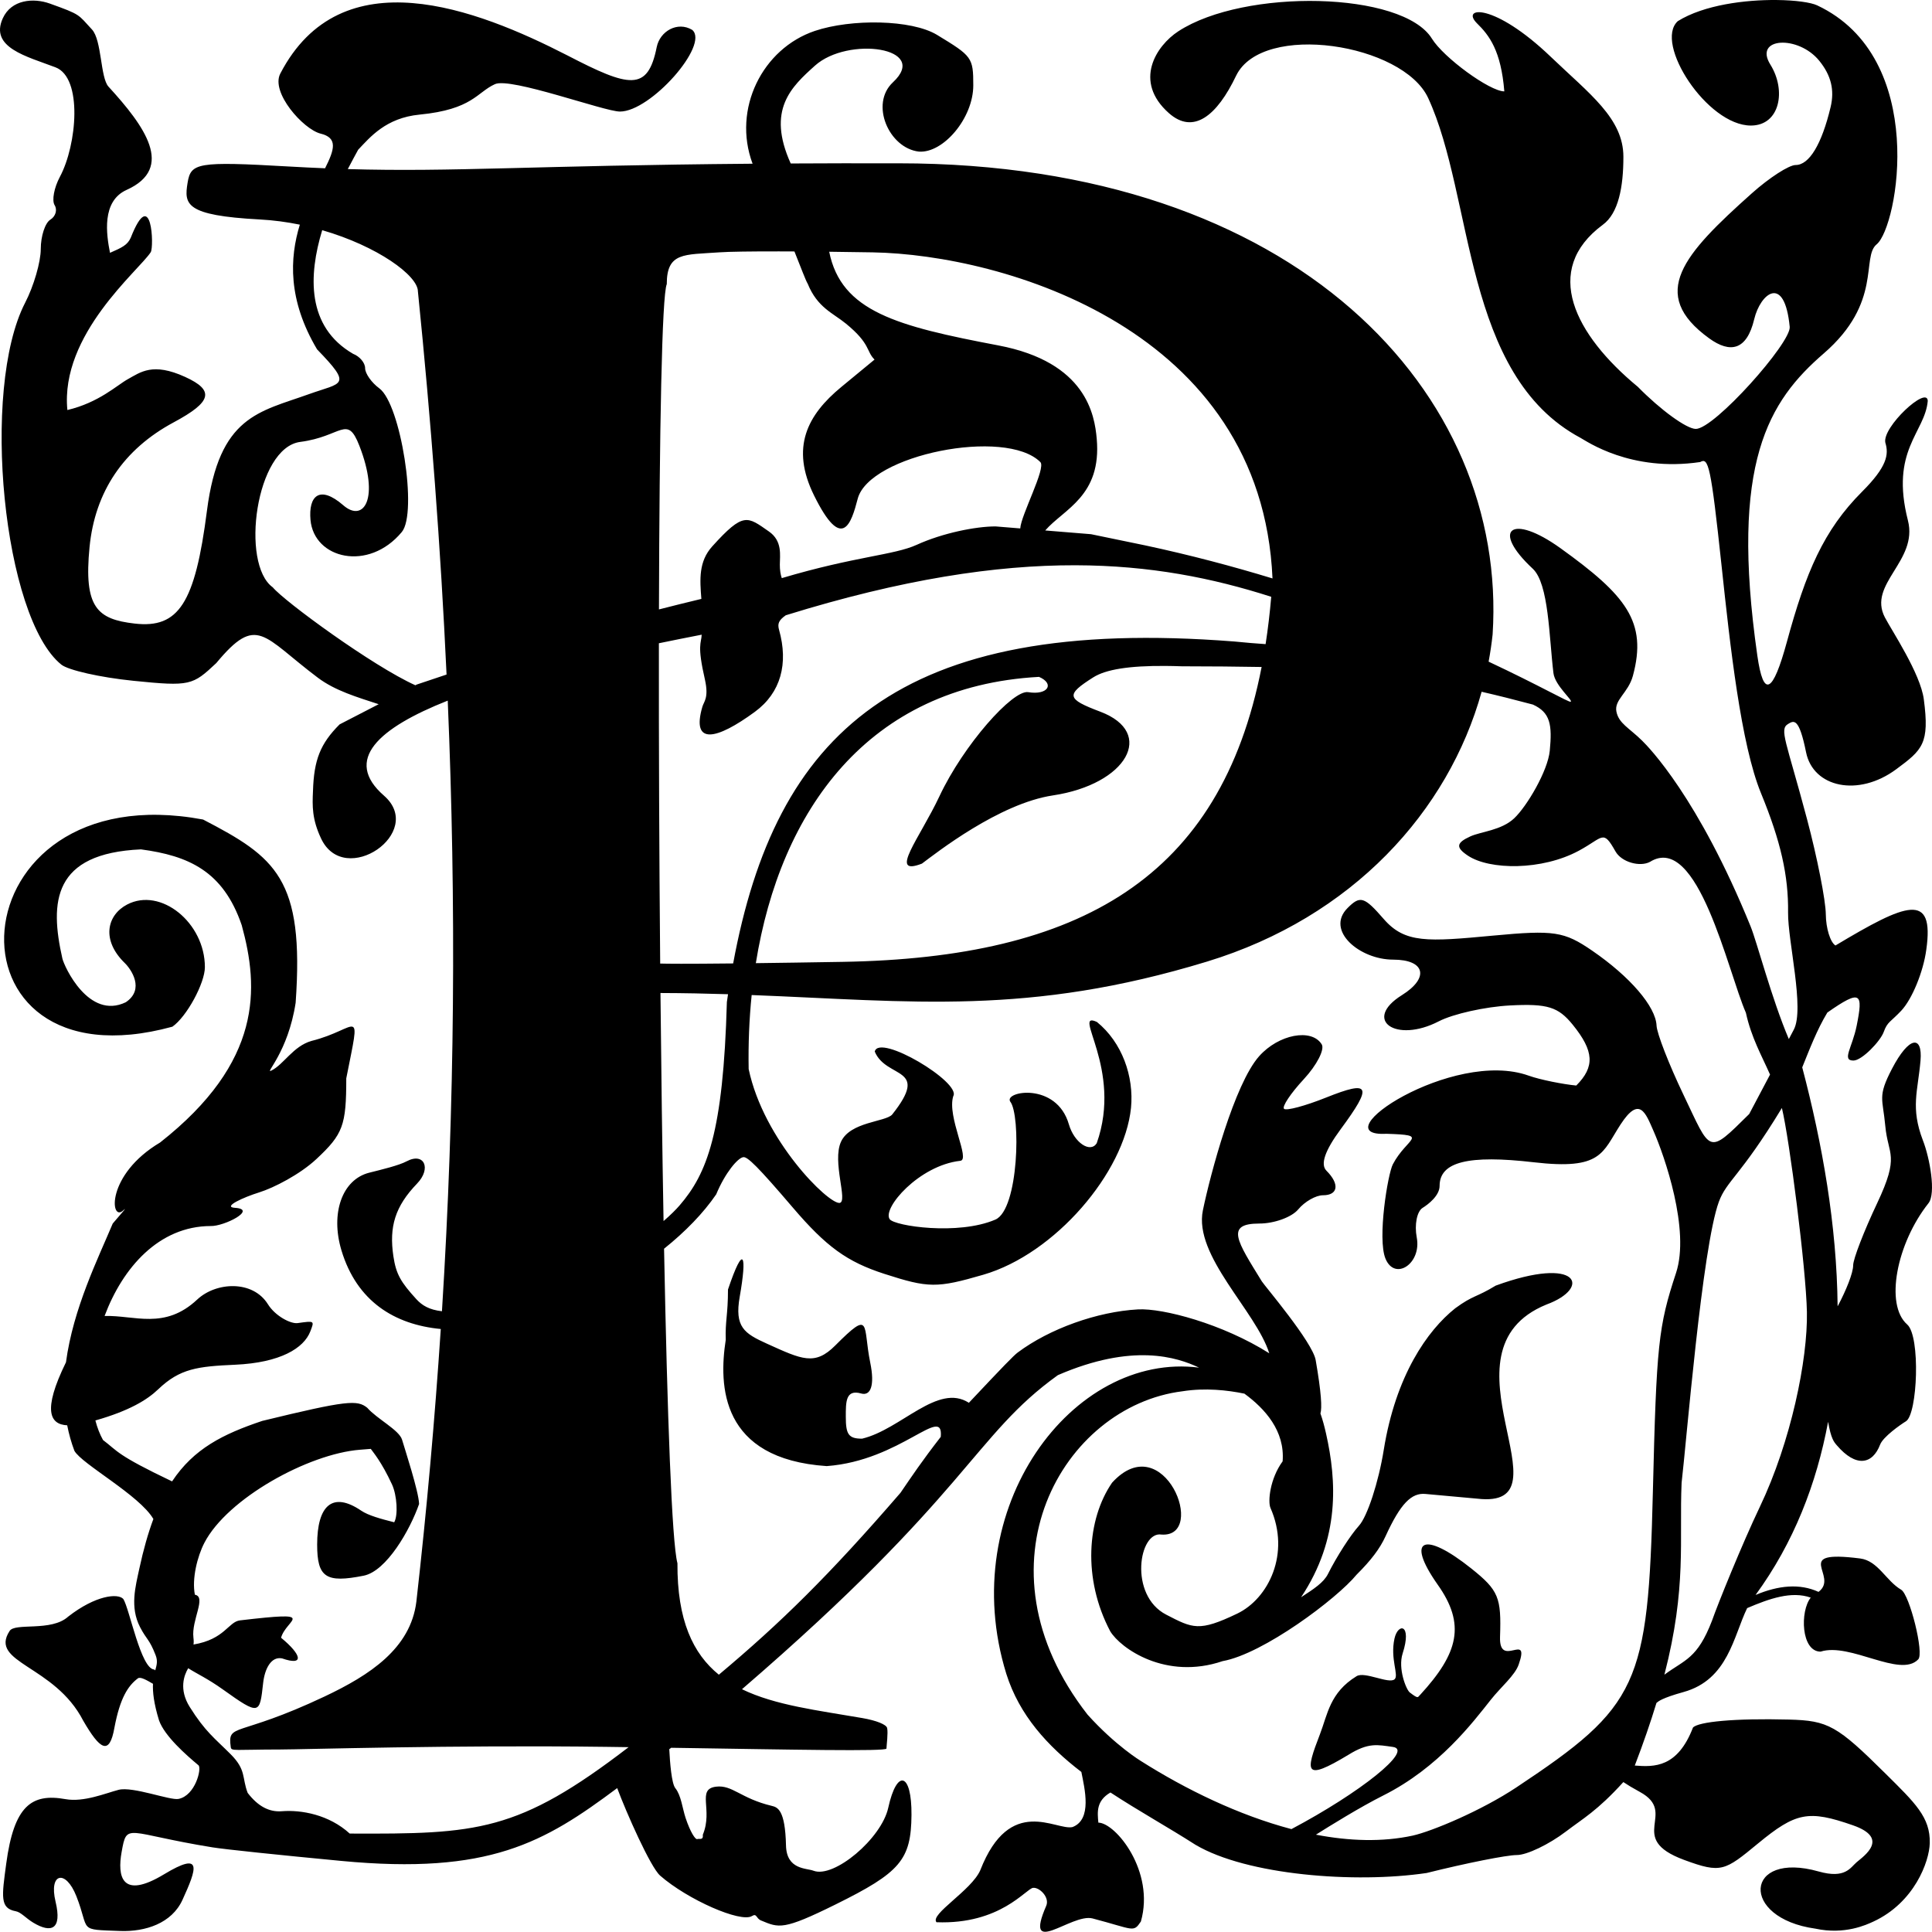
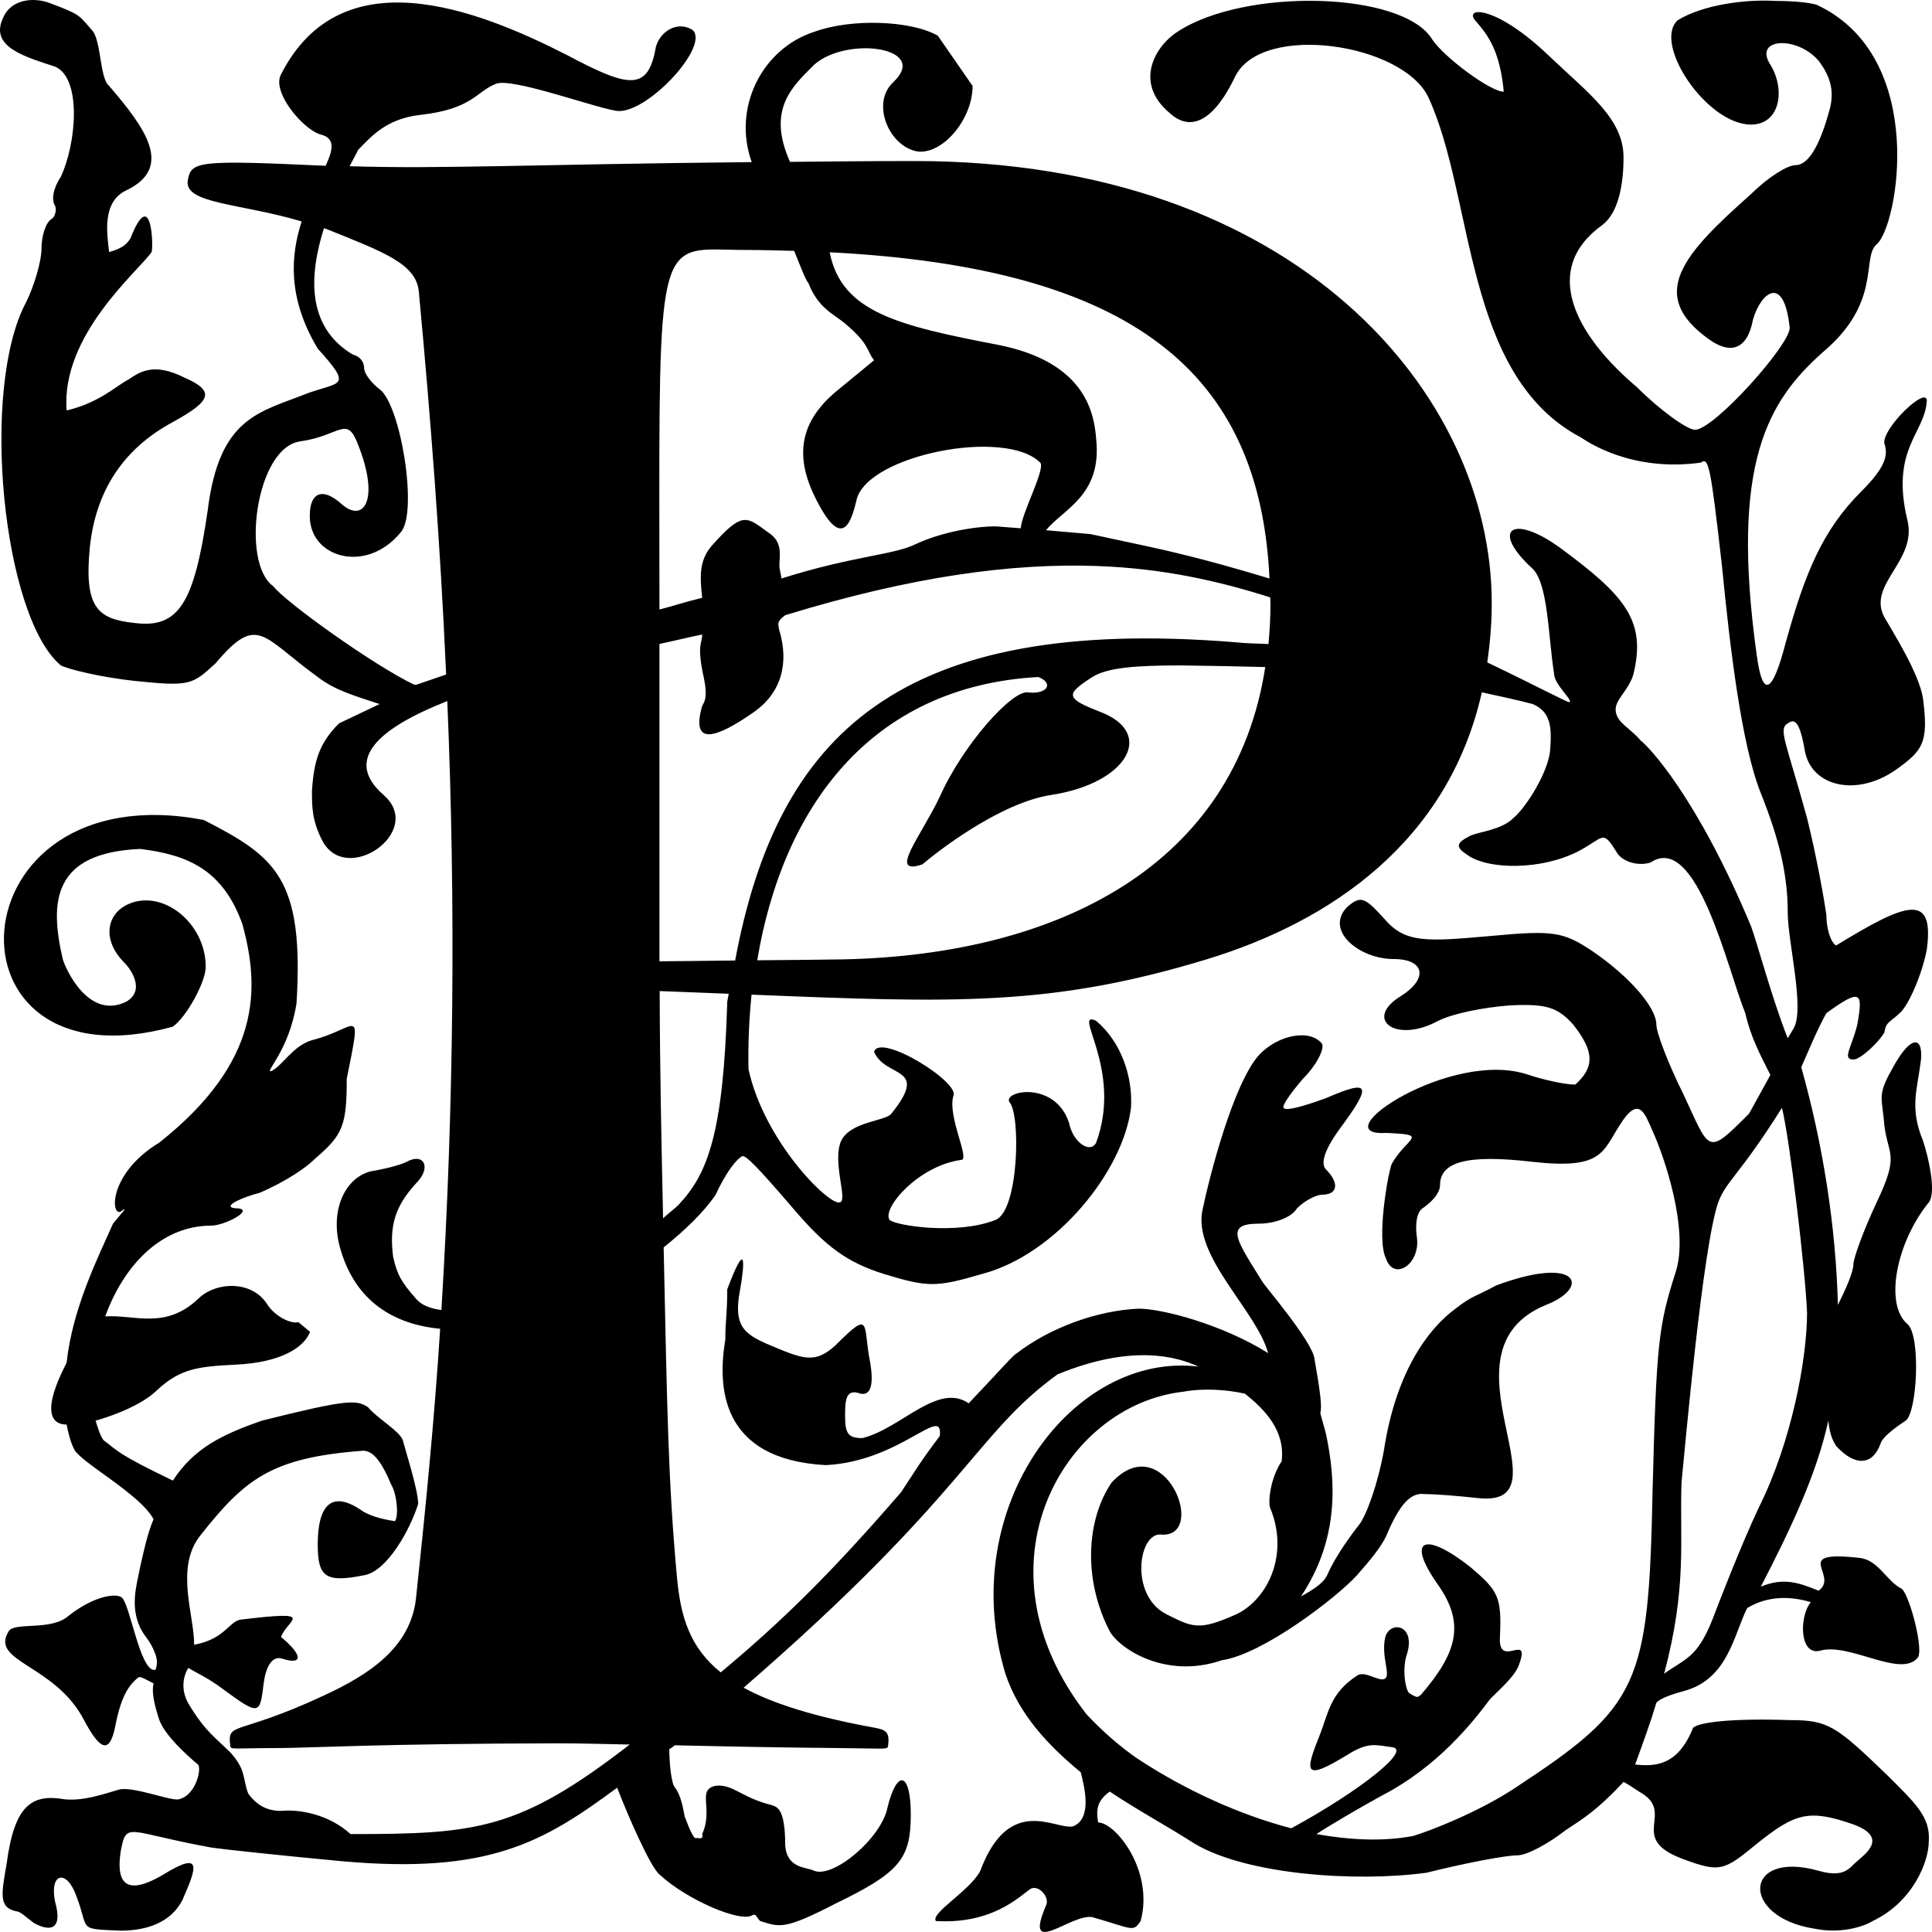
- <svg xmlns="http://www.w3.org/2000/svg" version="1.0" x="0px" y="0px" viewBox="0 0 1000 1000">
-   <path d="M 919.627 0.008 C 903.373 -0.161 881.986 2.52 868.42 10.947 C 855.968 22.312 883.601 64.984 906.258 64.984 C 921.297 64.984 924.705 46.832 916.344 33.443 C 907.513 19.303 930.794 18.047 941.666 31.473 C 947.782 39.025 949.629 46.581 947.52 55.422 C 942.925 74.679 936.447 85.412 929.42 85.412 C 925.973 85.412 915.775 91.998 906.76 100.047 C 871.368 131.644 852.905 152.098 884.635 175.104 C 895.592 183.048 904.133 181.357 907.979 165.209 C 911.149 151.893 923.673 141.525 926.352 169.184 C 927.142 177.34 887.39 222.008 877.74 222.008 C 873.004 222.008 859.503 212.2 847.738 200.213 C 815.057 173.217 797.916 139.798 829.594 116.35 C 837.743 110.413 840.266 96.734 840.266 81.172 C 840.266 61.259 822.783 48.664 802.715 29.436 C 773.196 1.152 756.111 3.526 764.344 11.928 C 770.908 18.322 776.931 26.28 778.635 47.297 C 771.043 47.297 747.163 29.76 741.17 20.027 C 726.052 -4.526 644.126 -6.116 609.889 16.201 C 598.475 23.641 586.412 42.078 605.021 58.561 C 617.673 69.767 629.856 60.073 639.873 39.066 C 653.575 11.207 726.209 22.548 739.225 50.748 C 763.021 102.307 757.099 194.016 818.068 226.639 C 821.198 228.313 844.053 244.47 880.02 239.15 C 884.279 236.727 885.489 240.477 891.125 293.229 C 895.52 334.368 901.083 385.227 911.502 410.592 C 921.698 435.413 925.739 453.222 925.504 472.312 C 925.323 487.07 934.169 522.161 928.463 532.955 L 925.893 537.818 C 917.073 517.138 909.371 487.526 906.125 479.543 C 878.988 412.799 853.407 386.755 849.93 383.338 C 843.173 376.697 837.878 374.459 836.65 368.326 C 835.424 362.193 842.792 358.633 845.189 349.779 C 852.758 321.831 841.65 308.14 807.686 283.738 C 782.311 265.508 771.476 274.005 793.338 294.354 C 801.703 302.14 801.769 329.677 804.059 348.393 C 804.858 354.923 814.475 362.684 812.969 363.223 C 812.072 363.646 796.958 354.884 770.504 342.469 C 771.378 337.787 772.073 333.079 772.578 328.354 C 780.581 204.041 671.642 84.527 465.068 84.527 C 444.639 84.481 426.392 84.527 409.273 84.615 C 396.722 56.818 409.57 44.986 421.854 33.953 C 438.883 18.657 481.584 24.552 462.18 42.607 C 450.106 53.841 460.154 76.706 475.615 78.469 C 488.227 79.4 503.771 61.167 503.771 44.166 C 503.771 29.708 503.136 29.07 485.02 18.062 C 471.814 10.038 440.512 9.679 421.744 16.008 C 394.711 25.124 378.938 56.33 389.535 84.74 C 275.276 85.673 234.691 89.11 180.02 87.518 C 182.241 83.23 184.189 79.71 185.385 77.502 C 191.54 71.045 199.665 61.024 217.174 59.32 C 244.634 56.647 246.787 47.784 256.186 43.557 C 264.37 39.875 312.712 57.703 320.863 57.74 C 336.778 57.804 367.296 23.18 358.303 15.479 C 350.676 10.878 341.564 16.14 339.912 24.391 C 335.275 47.557 325.802 45.346 293.521 28.598 C 246.672 4.599 176.587 -22.567 145.078 38.094 C 140.005 47.86 156.908 66.802 165.82 69.133 C 175.006 71.317 173.132 77.407 168.262 87.1 C 162.274 86.855 156.087 86.558 149.545 86.182 C 102.079 83.455 98.793 84.29 97.1 94.57 C 95.257 105.756 95.738 111.541 134.443 113.592 C 141.566 113.969 148.526 114.919 155.195 116.283 C 149.903 133.557 148.895 155.219 164.115 180.828 C 182.724 200.028 176.991 197.862 159.943 203.996 C 134.188 213.264 113.437 215.122 107.115 264.367 C 100.956 312.35 92.455 325.364 69.709 322.758 C 50.26 320.53 43.294 314.387 46.35 283.162 C 49.157 254.474 63.978 232.506 89.904 218.602 C 109.723 207.973 111.194 202.097 95.793 195.08 C 79.076 187.464 72.78 192.608 66.092 196.305 C 60.553 199.366 51.25 208.342 34.875 212.229 C 31.026 173.113 71.882 140.022 78.012 130.551 C 79.787 127.808 78.587 95.349 67.67 123.055 C 65.978 126.843 63.093 128.172 56.939 130.861 C 55.055 121.354 52.493 104.157 65.516 98.299 C 90.707 86.965 74.779 65.193 56.164 44.854 C 51.892 40.186 52.744 20.816 47.598 15.258 C 40.267 7.34 41.929 7.637 25.783 1.844 C 17.305 -1.198 5.877 -0.254 1.451 9.459 C -5.457 24.621 13.723 29.142 28.729 34.848 C 42.883 40.229 39.86 74.97 31 91.525 C 27.991 97.148 26.764 103.747 28.273 106.189 C 29.783 108.632 28.788 112.008 26.061 113.693 C 23.334 115.379 21.102 122.225 21.102 128.908 C 21.102 135.591 17.468 148.085 13.027 156.672 C -10.139 201.471 1.702 319.903 31.758 344.016 C 35.289 346.848 51.624 350.613 69.064 352.381 C 98.524 355.368 99.67 354.718 111.936 343.217 C 133.172 317.661 135.942 329.317 164.553 350.807 C 173.559 357.571 184.911 360.842 196 364.5 L 175.77 374.949 C 165.825 384.894 162.479 393.279 161.998 409.465 C 161.638 417.221 161.462 424.01 166.221 434.07 C 178.391 459.799 220.5 430.856 198.76 411.838 C 177.507 393.319 195.933 376.824 231.75 362.641 C 236.171 467.463 235.469 571.703 228.752 678.701 C 222.166 677.946 218.463 675.691 215.512 672.459 C 207.462 663.646 205.005 659.525 203.621 650.266 C 201.332 634.944 204.482 624.452 215.885 612.602 C 223.427 604.764 219.542 596.268 210.484 601.09 C 206.443 603.241 197.509 605.38 191.146 606.977 C 177.017 610.523 170.992 628.078 176.721 647.143 C 184.654 673.543 204.159 685.61 228.146 687.889 C 225.088 734.298 220.915 781.233 215.516 828.986 C 212.549 853.273 191.356 867.067 167.99 878.109 C 122.325 899.69 117.707 891.467 119.447 904.365 L 119.449 904.365 C 119.77 906.496 121.392 905.567 145.039 905.535 C 157.397 905.518 233.974 903.131 313.801 904.166 C 317.76 904.217 321.485 904.274 325.365 904.328 C 268.023 948.367 247.059 949.329 181.01 949.049 C 170.267 939.231 155.93 936.696 145.877 937.492 C 139.466 938 133.653 935.101 128.197 928.006 C 125.143 920.028 127.561 916.164 119.357 907.955 C 111.154 899.746 106.248 896.347 98.203 883.516 C 92.476 874.38 95.307 866.985 97.416 863.471 C 102.202 866.522 107.459 868.808 115.43 874.504 C 134.476 888.107 134.394 887.303 136.201 871.127 C 137.023 863.771 140.325 857.251 145.992 858.383 C 157.673 862.451 156.214 856.521 145.48 847.697 C 148.098 838.028 165.797 833.82 124.232 838.705 C 118.177 839.417 116.413 848.487 100.158 851.203 C 100.297 850.309 100.306 849.156 100.117 847.627 C 98.995 838.564 107.031 826.526 100.873 825.422 C 99.228 817.197 102.154 805.56 105.793 798.545 C 117.683 775.627 159.553 752.502 186.311 750.383 L 191.92 749.939 C 193.136 751.718 197.316 756.339 202.877 768.287 C 205.515 773.956 206.113 784.405 204.033 787.928 C 197.127 786.179 190.609 784.389 186.98 781.926 C 171.972 771.737 164.16 779.376 164.16 799.479 C 164.16 816.474 168.672 819.488 188.252 815.572 C 200.051 813.212 212.244 791.9 216.92 778.463 C 216.726 771.921 209.493 749.952 208.113 745.207 C 206.655 740.192 195.087 734.413 190.078 728.654 C 184.907 724.524 179.834 724.724 135.729 735.461 C 115.41 742.279 100.311 749.823 89.066 766.764 C 60.027 752.916 61.102 751.222 53.32 745.35 C 51.653 742.364 50.34 738.955 49.371 735.23 C 66.886 730.244 76.149 724.593 81.865 719.117 C 93.131 708.324 102.299 707.255 121.709 706.383 C 145.109 705.331 157.282 697.824 160.629 689.111 C 162.763 683.556 162.859 683.609 154.066 684.83 C 150.492 685.326 142.5 681.216 138.674 675.072 C 130.822 662.465 111.83 663.503 102.086 672.633 C 85.18 688.472 69.701 680.697 54.131 681.145 C 63.496 656.13 82.268 634.671 109 634.594 C 116.058 634.826 133.448 625.896 121.617 625.168 C 114.817 624.749 126.25 619.633 134.078 617.205 C 141.703 614.84 155.268 607.862 163.77 599.92 C 177.568 587.03 179.227 582.547 179.227 558.166 C 187.002 518.887 185.986 532.608 161.238 538.779 C 151.687 541.503 146.849 551.031 140.359 554.178 C 136.829 555.89 149.08 544.719 153.023 519.027 C 157.597 454.756 142.674 443.681 105.109 424.186 C -25.021 399.91 -33.499 565.002 89.23 531.414 C 96.666 526.237 106.049 508.837 106.049 500.602 C 106.049 477.53 83.155 459.087 65.803 468.18 C 55.36 473.652 52.321 486.551 64.582 498.467 C 67.846 501.639 75.104 512.045 65.109 518.758 C 45.935 528.03 33.284 500.323 32.293 496.154 C 25.643 466.819 27.333 441.673 72.959 439.635 C 97.449 442.92 115.514 450.744 125.113 478.875 C 134.045 511.397 135.968 549.596 82.877 591.348 C 54.724 608.093 57.059 632.525 63.652 626.617 C 66.482 624.082 62.768 628.042 58.35 633.301 C 50.809 651.297 37.873 677.269 34.15 705.105 C 21.714 730.462 26.025 737.3 34.783 737.736 C 35.647 742.155 36.866 746.562 38.506 750.934 C 42.307 757.795 72.21 773.897 79.389 786.238 C 76.654 793.567 74.243 802.042 72.115 811.922 C 70.157 821.108 67.115 831.791 72.498 842.209 C 75.92 848.832 77.244 848.203 80.541 856.686 C 81.739 859.767 81.114 861.799 80.355 864.588 C 80.187 864.438 80.034 864.308 79.857 864.146 C 72.907 863.917 67.028 832.657 63.832 827.641 C 61.047 824.532 49.473 825.71 35.285 836.762 C 26.498 844.739 7.622 839.702 4.941 844.24 C -5.799 860.838 28.219 861.763 43.082 890.641 C 51.733 905.557 56.659 908.998 59.246 894.141 C 62.157 878.837 66.231 872.585 71.385 868.701 C 72.64 867.755 75.859 869.591 79.184 871.533 C 78.982 875.73 79.58 881.553 82.318 890.486 C 85.236 898.637 96.263 908.304 102.771 913.742 C 104.448 915.389 101.139 929.345 92.418 931.119 C 88.057 932.006 68.695 924.517 61.383 926.414 C 54.72 928.142 43.378 932.934 33.893 931.234 C 16.338 928.087 7.248 934.612 3.221 964.639 C 0.917 981.818 -0.096 987.746 8.195 989.262 C 10.848 989.747 13.446 992.91 17.25 995.191 C 26.384 1000.67 32.267 998.913 28.752 984.275 C 25.178 969.394 34.003 967.434 39.521 981.447 C 46.747 999.794 39.831 998.641 62.176 999.471 C 75.207 999.954 88.895 995.541 94.453 983.359 C 101.836 967.179 105.171 957.901 84.887 970.145 C 62.783 983.485 60.724 971.062 62.949 958.611 C 65.755 942.914 65.05 948.912 109.98 956.188 C 116.451 957.235 144.611 960.166 176.541 963.197 C 253.287 970.513 281.734 953.673 319.459 925.516 C 324.215 938.288 336.687 966.449 341.691 970.826 C 355.912 983.264 383.377 995.349 389.219 991.738 C 391.784 990.153 391.259 992.926 393.881 994.021 C 403.247 997.933 405.349 999.16 432.422 985.773 C 465.959 969.191 471.586 962.711 471.783 939.428 C 471.969 917.569 464.263 915.181 459.756 935.701 C 456.254 951.646 431.655 972.351 421.049 968.281 C 417.399 966.88 407.118 967.833 406.832 955.213 C 406.411 936.635 402.447 935.428 399.43 934.707 C 383.319 930.861 379.093 923.732 370.605 924.783 C 360.399 926.046 369.167 936.702 363.783 949.641 C 364.108 952.75 361.918 951.478 360.799 951.928 C 359.839 952.08 357.293 948.278 354.854 940.936 C 353.212 935.993 352.562 929.266 349.543 925.539 C 347.608 923.15 346.765 912.309 346.412 905.375 C 346.742 905.135 347.09 904.888 347.422 904.646 C 411.068 905.618 458.799 906.626 458.83 905.047 C 458.89 903.199 459.728 897.084 459.189 894.449 C 458.83 892.577 453.413 890.494 446.449 889.287 C 423.408 885.292 401.244 882.695 384.045 874.338 C 501.954 772.756 503.709 743.285 547.555 711.77 C 586.263 695.014 609.215 702.458 620.631 707.887 C 555.173 699.498 494.326 780.625 520.865 866.367 C 527.631 887.854 542.238 903.755 559.709 917.16 C 561.412 925.831 565.403 941.717 555.152 945.676 C 546.704 947.707 522.76 928.695 507.395 968.018 C 502.844 978.511 481.08 990.869 484.736 994.947 C 517.859 996.189 531.06 977.556 534.719 977.143 C 538.052 976.766 543.41 982.103 541.529 986.438 C 529.547 1014.052 554.635 990.134 565.518 992.986 C 586.986 998.613 586.541 1000.507 590.518 994.566 C 597.913 968.63 577.45 943.506 568.51 943.389 C 567.994 937.895 567.37 932.111 574.766 927.789 C 589.311 937.331 604.762 945.871 618.781 954.859 C 645.315 970.557 701.168 974.982 738.447 969.457 C 758.904 964.345 779.9 960.162 785.105 960.162 C 790.311 960.162 801.766 954.673 810.561 947.965 C 819.486 941.157 826.709 937.301 840.24 922.402 C 842.348 923.823 845.084 925.481 848.799 927.504 C 868.968 938.485 841.083 951.396 871.727 962.697 C 890.955 969.789 892.726 968.371 909.967 954.16 C 929.562 938.008 936.092 936.759 959.061 944.766 C 978.257 951.457 964.86 960.587 961.008 963.869 C 957.7 966.688 955.154 972.583 941.318 968.67 C 902.979 957.828 900.186 992.759 939.627 998.264 L 939.627 998.262 C 954.794 1001.543 966.026 996.288 969.678 994.596 C 990.835 984.789 998.612 963.589 998.844 953.994 C 999.167 940.598 991.236 933.193 976.01 918.088 C 950.868 893.146 946.274 890.572 926.004 890.047 C 897.577 889.311 879.026 891.186 876.285 894.182 C 868.266 914.931 856.332 914.653 846.162 913.85 C 850.701 902.006 854.392 891.26 857.375 881.441 C 858.269 880.675 860.098 878.932 871.439 875.779 C 894.498 869.37 897.254 846.845 904.326 832.355 C 915.878 827.422 927.253 823.404 937.236 826.926 C 931.613 833.88 932.19 854.881 942.336 854.881 C 957.658 850.002 983.518 868.664 992.838 858.914 C 996.086 855.978 988.397 825.386 984.035 822.834 C 976.199 818.249 972.091 807.842 962.787 806.662 C 926.553 802.07 952.301 815.676 941.266 823.957 C 931.556 819.512 920.576 820.551 908.678 825.551 C 928.443 798.504 940.248 768.004 946.225 735.914 C 947.742 744.748 949.284 746.387 950.746 748.094 C 960.599 759.601 969.162 758.103 973.143 747.73 C 974.687 743.706 983.584 737.454 986.516 735.658 C 992.516 731.981 994.126 691.642 987.166 685.555 C 975.467 675.323 981.702 643.573 998.176 622.781 C 1002.179 617.729 998.856 599.374 995.293 590.262 C 988.791 573.262 992.704 564.829 994.057 548.916 C 995.173 535.792 988.184 536.09 979.258 553.256 C 971.719 567.752 974.503 568.387 975.822 582.781 C 977.229 598.135 983.495 597.661 971.594 622.818 C 964.775 637.233 959.195 651.668 959.195 654.896 C 959.195 658.946 955.489 667.969 951.432 675.629 C 951.346 675.791 951.237 675.945 951.145 676.102 C 950.748 634.391 943.249 591.968 932.832 552.463 C 936.633 543.101 940.371 533.148 945.828 524.098 C 963.318 511.848 964.401 513.961 961.023 530.85 C 958.732 542.308 953.133 548.936 959.34 548.936 C 963.7 548.936 973.284 538.954 975.029 534.096 C 976.937 528.784 978.521 529.054 984.107 523.107 C 989.694 517.161 995.514 502.979 997.041 491.592 C 1001.324 461.4 986.759 467.392 950.031 489.383 C 947.348 487.724 945.1 480.461 945.037 473.24 C 944.974 466.02 940.584 443.796 935.281 423.854 C 924.507 383.339 920.843 377.559 925.484 374.738 C 928.494 372.909 931.168 371.262 934.816 389.373 C 938.487 407.594 961.818 412.701 981.457 398.182 C 995.128 388.074 998.806 384.897 995.76 361.934 C 993.985 348.556 979.223 326.482 975.625 319.586 C 966.548 302.193 992.916 290.472 987.541 269.396 C 978.236 232.911 996.342 224.039 997.805 207.531 C 997.571 199.331 974.06 221.146 975.852 229.145 C 977.737 235.243 976.735 241.566 963.85 254.451 C 943.794 274.506 934.646 296.399 924.939 332.051 C 917.547 359.206 912.745 361.385 909.596 339.367 C 895.267 239.195 915.537 207.543 943.973 182.939 C 974.523 156.505 963.228 133.111 971.365 126.449 C 982.354 117.453 998.372 29.891 940.543 2.766 C 937.284 1.237 929.379 0.109 919.627 0.008 z M 166.77 119.139 C 195.432 127.422 216.262 142.643 216.307 150.787 C 223.095 217.738 228.1 283.582 231.137 349.143 C 226.135 350.835 221.05 352.55 215.723 354.314 L 214.996 354.689 C 193.066 344.848 147.192 311.278 141.184 304 C 124.33 291.9 132.364 231.713 155.416 228.73 C 176.975 225.942 179.617 214.368 185.984 230.656 C 196.695 258.054 188.24 270.687 177.719 261.557 C 165.355 250.827 159.608 256.733 160.711 269.092 C 162.513 289.281 190.752 296.117 207.982 275.355 C 216.244 265.4 207.446 209.184 196.348 201.02 C 192.298 198.041 188.984 193.335 188.984 190.564 C 188.984 187.793 186.171 184.447 182.732 183.127 C 158.569 169.075 159.681 142.477 166.77 119.139 z M 403.26 130.119 C 405.79 130.123 408.506 130.137 411.197 130.15 C 414.671 138.78 417.022 145.197 418.068 146.861 C 423.118 159.285 431.156 162.014 437.906 167.553 C 450.755 178.095 448.216 181.704 452.66 186.117 L 435.467 200.289 C 417.876 214.789 409.049 231.512 421.35 256.438 C 435.93 285.983 440.588 271.009 443.947 258.164 C 449.898 235.407 520.532 221.225 538.488 239.182 C 541.548 242.242 528.441 266.64 528.08 273.514 L 515.289 272.471 C 504.988 272.471 487.848 275.912 474.566 281.963 C 462.626 287.402 442.88 287.865 404.646 299.238 C 404 297.323 403.639 295.054 403.639 292.273 C 403.639 287.481 405.095 280.031 397.994 275.096 C 386.79 267.308 384.917 264.806 368.68 282.777 C 361.583 290.632 362.212 299.81 363.025 309.99 C 355.225 311.862 347.979 313.667 341.076 315.434 C 341.323 222.952 342.595 152.853 345.119 147.066 C 345.119 130.47 354.078 131.925 372.287 130.613 C 377.384 130.245 388.866 130.1 403.26 130.119 z M 429.195 130.303 C 436.615 130.386 444.196 130.488 451.703 130.621 C 519.433 131.825 652.998 170.359 658.646 299.398 C 638.221 293.17 616.187 287.304 592.729 282.287 L 564.727 276.5 L 541.004 274.566 C 550.699 263.413 570.299 256.803 567.666 227.09 C 566.586 214.899 562.348 187.441 516.746 178.789 C 464.229 168.825 435.42 161.264 429.195 130.303 z M 556.635 292.578 C 595.325 292.66 627.788 299.215 657.986 308.898 C 657.258 317.398 656.288 325.564 655.074 333.402 C 650.101 333.064 644.811 332.638 639.021 332.051 C 464.141 318.292 401.36 380.378 379.482 498.674 C 354.494 498.938 345.157 498.841 341.711 498.734 C 341.208 442.008 340.975 384.584 341.039 332.947 C 348.459 331.413 355.869 329.93 363.191 328.512 C 363.02 333.11 360.68 333.589 364.916 351.953 C 366.927 361.254 364.356 363.03 363.543 365.828 C 357.675 386.029 370.946 382.921 390.672 368.477 C 404.255 358.53 408.129 343.389 403.242 326.01 C 402.362 322.882 402.99 321.071 406.727 318.459 C 466.982 299.767 515.351 292.49 556.635 292.578 z M 603.252 344.688 C 605.935 344.707 608.754 344.769 611.713 344.873 C 626.978 344.91 640.545 344.996 653.012 345.232 C 631.704 454.544 559.022 495.758 436.252 497.854 C 417.571 498.173 403.382 498.375 391.219 498.527 C 403.894 419.611 449.285 355.143 537.797 350.35 C 545.98 353.865 542.535 359.963 532.158 358.258 C 524.232 356.955 498.777 385.46 486.213 412.225 C 476.102 433.763 459.468 453.869 477.186 447.008 C 484.592 441.483 517.12 415.887 544.988 411.703 C 583.282 405.954 598.382 379.268 569.508 368.369 C 551.974 361.751 551.549 359.684 565.85 350.613 C 572.366 346.48 584.47 344.55 603.252 344.688 z M 766.887 358.053 C 775.228 359.973 783.997 362.163 793.439 364.688 C 802.46 368.805 803.47 375.113 802.154 388.615 C 801.138 399.038 790.339 417.339 783.723 423.572 C 777.106 429.806 766.479 430.44 761.064 432.91 C 753.713 436.263 753.394 438.614 759.77 442.877 C 770.971 450.367 798.101 450.666 817.268 440.295 C 830.053 433.376 829.634 429.118 836.156 440.672 C 839.348 446.325 848.877 448.861 854.041 446.092 C 878.818 430.64 894.367 502.999 903.674 524.215 C 906.497 537.127 911.881 546.455 916.172 556.207 L 905.389 576.604 C 883.716 598.042 885.758 596.747 871.311 566.545 C 863.846 550.94 857.599 534.88 857.43 530.855 C 857.016 521.004 843.727 505.532 824.111 492.068 C 809.583 482.096 804.42 481.312 772.814 484.273 C 738.903 487.451 727.214 488.329 716.238 475.705 C 706.106 464.052 704.062 463.425 697.514 469.973 C 685.851 481.636 703.776 496.705 721.07 496.705 C 737.656 496.705 739.985 506.116 725.619 515.088 C 705.135 527.88 722.416 540.164 744.691 528.645 C 752.157 524.784 768.776 521.082 781.623 520.416 C 800.969 519.414 806.546 521.138 814.086 530.449 C 825.101 544.052 825.564 552.178 815.873 561.869 C 809.295 561.262 797.192 558.89 791.287 556.77 C 751.769 542.58 683.062 588.665 717.584 586.844 C 740.424 587.562 728.243 588.777 720.949 602.615 C 718.317 607.61 712.848 641.046 717.119 651.459 C 721.94 663.213 735.899 654.072 733.305 640.5 C 732.042 633.895 733.41 627.006 736.346 625.191 C 739.282 623.377 745.135 618.857 745.135 613.83 C 745.135 601.37 759.957 597.652 793.92 601.594 C 829.205 605.689 829.299 596.625 838.791 582.031 C 848.608 566.937 851.751 576.057 855.818 585.299 C 861.596 598.428 874.856 636.628 867.514 658.875 C 858.359 686.613 857.375 695.926 855.521 772.342 C 853.097 872.307 848.073 883.177 784.918 925.125 C 766.69 937.232 741.238 947.864 731.205 950.109 C 715.495 953.515 698.444 952.946 681.117 949.627 C 687.921 945.329 704.051 935.313 715.887 929.381 C 744.848 914.864 762.451 891.352 771.732 879.668 C 777.012 873.021 784.082 867.218 786.053 861.611 C 792.232 844.033 775.834 864.128 776.416 847.215 C 777.115 826.883 775.762 823.195 761.539 811.846 C 737.065 792.318 727.396 796.302 744.018 820.033 C 758.781 840.743 754.919 855.644 735.088 877.227 C 733.695 878.446 734.399 879.606 729.713 876.025 C 727.872 874.619 723.459 863.702 726.006 855.814 C 730.992 840.373 723.589 839.92 721.785 848.105 C 719.443 858.733 724.188 867.072 721.838 869.186 C 718.922 871.808 706.278 864.936 702.119 867.619 C 688.28 876.111 687.161 887.402 683.205 897.629 C 675.591 917.316 674.868 922.207 697.918 908.293 C 708.352 901.794 712.963 903.112 720.951 904.209 C 731.911 905.715 703.992 927.915 668.447 946.742 C 641.142 939.535 613.788 926.24 590.484 911.465 C 590.484 911.465 577.365 903.542 562.904 887.477 C 502.522 810.062 550.152 727.812 612.051 720.119 C 623.854 718.258 635.235 719.531 644.109 721.352 C 654.807 729.188 665.13 740.672 663.887 756.377 C 657.308 765.366 656.154 777.233 657.602 780.514 C 667.997 804.076 656.64 827.424 640.338 835.227 C 620.578 844.685 617.402 842.867 603.602 835.73 C 584.124 825.658 589.5 792.304 601.219 794.291 C 625.222 795.886 602.354 738.136 575.615 767.428 C 562.627 786.302 560.271 817.08 574.646 844.336 C 579.951 853.15 603.393 869.801 632.828 859.793 C 653.803 856.076 691.931 827.533 702.199 815.014 C 709.545 807.704 714.18 801.666 717.139 795.193 C 724.921 778.167 730.608 772.58 737.818 773.268 C 743.185 773.779 755.259 774.877 764.65 775.707 C 814.689 781.51 741.492 699.355 800.393 675.24 C 823.854 666.669 817.503 649.585 774.164 665.439 C 763.9 671.699 762.682 670.235 753.23 677.16 C 738.792 688.649 722.427 711.982 716.232 750.447 C 713.53 767.229 707.747 784.906 703.383 789.729 C 699.019 794.551 691.809 805.776 687.361 814.674 C 685.12 819.158 680.025 822.434 673.438 826.738 C 693.755 796.178 691.794 766.27 686.389 742.15 C 685.602 738.639 684.701 735.128 683.457 731.609 C 684.319 728.774 683.938 720.902 680.986 703.945 C 679.368 694.652 654.452 665.4 653.129 663.248 C 640.383 642.512 633.935 633.301 651.844 633.301 C 659.565 633.301 668.615 630.007 671.955 625.982 C 675.295 621.958 681.054 618.666 684.75 618.666 C 692.648 618.666 693.483 612.872 686.58 605.969 C 683.312 602.701 685.738 595.59 693.896 584.531 C 710.643 561.833 709.313 558.919 686.389 568.092 C 675.545 572.431 665.743 575.052 664.607 573.916 C 663.472 572.78 668.066 565.891 674.818 558.609 C 681.57 551.328 685.754 543.202 684.115 540.551 C 678.897 532.107 661.793 535.357 651.717 546.707 C 638.931 561.109 626.485 607.724 622.613 626.461 C 617.74 650.044 650.076 678.54 656.971 700.465 C 632.793 685.173 601.862 677.032 589.021 677.74 C 567.899 678.906 543.249 687.742 526.758 700.059 C 524.715 701.584 519.44 707.005 501.486 726.086 C 485.425 715.68 466.411 739.828 446.252 744.645 C 439.097 744.716 437.787 742.254 437.787 733.311 C 437.787 725.722 437.655 718.979 445.715 721.266 C 450.588 722.649 452.881 717.243 450.441 705.324 C 446.452 685.833 451.292 677.419 432.307 696.441 C 421.776 706.994 415.16 703.728 396.996 695.502 C 385.229 690.173 380.105 686.918 382.889 671.109 C 386.682 649.568 385.016 643.076 376.807 667.451 C 376.799 680.6 375.322 683.723 375.648 693.461 C 371.972 717.225 372.875 755.153 427.895 758.85 C 466.297 756.034 488.483 726.615 486.938 743.707 C 476.908 756.639 472.127 763.865 466.084 772.678 C 429.184 815.382 404.209 839.884 372.076 866.824 C 358.697 855.975 350.464 838.637 350.643 809.102 L 350.631 809.1 C 347.736 798.145 345.375 732.4 343.717 646.332 C 354.724 637.519 364.05 627.929 370.703 618.189 C 375.339 607.004 381.878 599.368 384.646 598.961 C 386.757 598.425 392.404 604.017 410.381 625.059 C 427.714 645.348 438.459 653.125 457.764 659.359 C 480.624 666.743 484.943 666.779 508.982 659.791 C 546.062 649.012 581.995 606.949 585.406 573.416 C 586.996 557.087 580.771 539.549 567.771 528.971 C 554.285 522.801 581.325 553.132 567.658 591.75 C 564.275 597.022 555.979 591.4 553.254 581.971 C 546.866 559.868 519.529 564.823 522.883 570.166 C 528.411 576.99 527.363 626.02 515.205 631.258 C 495.982 639.539 463.03 634.605 460.504 631.045 C 456.52 625.43 475.681 603.23 497.006 600.838 C 502.506 600.37 490.041 578.088 493.408 567.361 C 497.663 560.274 455.028 534.711 452.768 544.281 C 458.682 558.626 481.798 551.742 461.742 576.934 C 458.205 580.747 440.102 580.601 435.322 590.928 C 430.542 601.255 439.083 622.056 434.562 622.637 C 428.681 623.158 395.312 590.355 387.506 553.344 C 387.274 540.413 387.781 527.588 389.059 515.035 C 471.994 518.249 532.214 525.944 624.762 497.713 C 700.063 474.742 749.697 419.898 766.887 358.053 z M 341.857 513.979 C 354.027 514.018 365.653 514.252 376.826 514.604 C 376.625 515.951 376.421 517.295 376.229 518.656 C 374.344 586.253 366.015 607.402 351.746 623.928 L 351.746 623.93 C 349.935 626.027 347.204 628.762 343.455 632.025 C 342.792 595.053 342.256 554.931 341.857 513.979 z M 922.305 573.498 C 926.252 589.812 934.822 656.74 935.252 679.066 C 935.725 703.672 927.004 746.232 910.857 780.018 C 901.746 799.081 889.073 830.416 886.158 838.793 C 878.515 858.673 872.122 858.958 861.494 866.811 C 873.173 821.543 869.104 797.092 870.398 767.457 C 872.815 747.23 881.023 645.546 889.68 622.043 C 893.714 611.091 900.748 608.95 922.223 573.623 C 922.251 573.583 922.276 573.539 922.305 573.498 z " />
+ <svg viewBox="0 0 1000 1000">
+   <path d="M18.93.07C11.99-.45 4.5 1.99 1.5 9.49c-7 15 12 20 26.99 25 14 6 11 39.99 3 56.98-4 6-5 12-3 15 1 2 0 6-2 7-3 2-5 9-5 15 0 7-4 20-8 28-24 44.98-12 162.96 18 187.95 4 2 20 6 38 8 28.99 3 29.99 2 41.99-9 22-25.99 23.99-14 52.99 7 9 7 20 10 32 14l-21 10c-10 10-13 19-14 35 0 8 0 14.99 5 24.99 12 25 53.99-4 32-23-20.85-18.3-2.48-34.5 33.05-48.54a3051.69 3051.69 0 0 1-3.05 315.2c-6.05-.83-10.3-2.6-13.01-5.7-8-9-10-13-12-22-2-16 1-26 12-38 8-8 4-15.99-5-11-4 2-13 4-19 5-14 4-21 22-15 41 7.9 26.3 27.43 38.13 51.37 40.4-3.16 49.27-7.75 94.72-12.56 139.97-3 25.02-24.02 39.02-48.03 50.03-45.02 21.01-49.76 12.97-48.02 26.01.26 1.99 2 1 26.01 1 12 0 54.23-2.31 143.28-2.44 13-.02 24.9.42 37.44.63-57.32 44.31-79.22 46.35-144.49 46.35-11-10-26-13-36-12-5.99 0-11.99-2-16.99-9-3-8-1-12-9-21-8-8-13-11-20.99-23.99-6-9-3-17-1-20 5 3 10 5 18 11 19 14 19 13 21-3 1-8 3.99-14 8.99-13 12 4 11-2 0-11 3-9 20-14-21-9-6 1-8 10-23.99 13 .2-14.91-10.07-39.8 3.14-56.49 23.16-29.27 36.62-40.32 83.93-43.92 5.27-.4 9.9 5.43 14.9 17.43 3 5 4 16 2 19-7-1-13.99-3-17.99-6-15-10-22-2-22 18 0 17 4 19.99 24 15.99 12-2 24-24 28-36.99 0-7-7-29-8-33-2-5-13-11-18-17-6-3.99-11-4-54.99 7-20 7-34.99 14-45.99 31-29-14-28-15-36-21-2-3-3-7-4-10 17-5 27-11 32-16 12-11 21-11.99 40-12.99 24-1 35.99-9 38.99-17l-6-5c-4 1-12-3-16-9-8-13-27-12-35.99-3-17 16-33 8-48 9 9-25 28-46.99 55-46.99 7 0 24-9 12-9-7-1 5-6 13-8 6.99-3 20.99-10 28.99-18 14-11.99 16-16.99 16-40.98 8-40 6-26-18-20-10 3-15 13-21 16-4 1 9-10 13-35 4-64.98-11-75.98-48-94.98-130.97-25-138.96 140.98-15.99 106.98 7-5 17-23 17-31 0-22.99-23-40.98-41-31.98-10 5-13 18-1 29.99 3 3 11 14 1 20-20 10-32-18-33-22-6.99-30-4.99-54.99 40-56.99 25 3 43 11 53 38.99 9 33 10 70.99-43 112.98-28 17-25 41-19 35 3-2-1 2-5 7-8 17.99-21 43.99-24 71.98-12.99 25-7.99 32 0 32 1 5 2 9 4 13 4 7 34 22.99 41 35.98-3 7-5 16-7 25-2 10-5 20 0 31 3 6 5 6 8 14 1 3 1 5 0 7.99h-1c-7-1-12-32-16-36.99-2-3-14-2-27.99 9-9 8-28 3-31 8-10 16 24 17 39 45.99 8 15 13 18 16 4 3-16 7-22 12-26 1-1 4 1 8 3-1 4 0 10 3 19 2.99 8 14 18 19.99 23 2 2-1 15.99-10 17.99-4 1-24-7-31-5s-17.99 6-27.99 5c-17-3-26 3-30 33-3 16.99-4 22.99 5 24.99 2 0 5 3 9 6 9 5 15 3 11-11-3-15 6-17 11-3 7 18 0 17 23 18 13 0 26-4 31.99-16 7-16 11-26-10-13-22 13-24 1-22-12 3-16 3-10 47-2 7 1 35 4 66.98 7 77 7 104.98-10 142.98-37.99 5 13 17 41 22 45 14 13 41.99 24.99 47.99 20.99 2-1 2 1 4 3 10 3 12 5 38.99-9 33-16 39-23 39-46 0-21.99-7-23.99-12-4-3 16-28 37-38 33-4-2-14-1-15-13 0-19-4-19.99-7-20.99-16-4-19.99-11-28.99-10-10 2-1 12-7 25 1 3-2 2-3 2-1 1-3-3-6-11-1-5-2-11-5-15-2-2-3-13-3-20 .98-.49 1.96-1.22 2.94-1.96 27.86.63 56 1.2 84.27 1.42 23.68.18 25.75.99 26.02-1 .97-7.3-1.07-8.44-7.05-9.53-31.36-5.72-52.76-12.55-67.72-20.7 116.05-100.56 119.37-130.98 162.5-162.19 39-16 62-9 73-4-65-8-125.98 72.99-99.99 158.97 7 21 22 37 39 51 2 8 6 23.99-4 27.99-9 2-33-17-48 23-5 10-25.99 22-22.99 26 33 2 47-17.01 50-17.01 3.99-1 8.99 5 6.99 9-12 28 13 4 24 6 21 6 21 8 25 2 7-26-13-51-22-51-1-6-1-10.99 6-15.99 15 10 29.99 18 43.99 27 27 16 82.98 20 119.97 15 20-5 41-9 47-9 5 0 15.99-6 24.99-13 9-6 16-10 30-25 2 1 5 3 8 5 20 11-7 24 23 35 18.99 7 20.99 6 37.98-8 20-16 27-18 50-10 19 7 5 16 2 19-4 3-6 9-20 5-39-11-41 23.99-2 29.99 15 3 27-2 30-4 20.99-10 28.99-31 28.99-41 1-13-7-20-22-34.99-26-25-30-28-49.99-28-29-1-47 1-50 4-7.99 20-19.98 20-29.98 19 4-11 8-21.99 11-31.99 1-1 3-3 14-6 22.99-6 25.98-29 32.98-43 11.17-6.7 22.96-6.05 32.96-3.05-6 7-6.2 28.14 5.03 25.06 14.97-4.12 41 14 50 4 4-3-4-33-8-36-8-4-12-15-22-16-35.99-4-10 9-21 17-9.99-4-17.92-7.08-29.92-2.08 14.79-28.59 28.9-57.92 34.92-85.9 1 9 3 11 4 13 10 10.99 19 10 23-1 1-4 10-10 13-12 6-4 8-44 1-50-12-10-6-41.99 11-62.98 4-5 0-23-3-32-7-17-3-26-1-41.99 1-13-6-12-15 5-8 14-5 15-4 29 2 15.99 8 14.99-4 39.99-7 15-12 28.99-12 31.99 0 4-4 13-8 21v1c-1-42-8-84.99-18.99-123.98 4-9 8-19 13-28 18-13 19-11 16 6-3 12-8 18-2 18 4 0 14-10 15.99-14 1-6 3-5 9-11 5-6 11-20.99 13-31.99 4-30-11-24-47-2-3-2-5-9-5-16-1-7-5-30-10-49.99-10.99-40-14.99-45.99-10-48.99 3-2 6.01-3 9.01 15 4 18 27 23 46.99 9 14-10 17-14 14-37-2-13-16-34.99-20-41.99-9-17 17-29 12-49.99-9-37 9-45 10-61.99 0-8-23 14-22 22 2 6 1 12-12 25-20 20-28.99 41.99-38.99 77.98-7 27-12 29-15 7-14-99.99 6-131.98 34-156.98 31-26 20-48.99 28-55.99 10.99-9 26.99-96.98-31-123.97-3-1-11-2-21-2-16-1-38 2-50.99 10-13 12 15 53.99 38 53.99 14.99 0 17.99-18 10-31-9-14 13.99-15 24.99-2 6 8 8 15 6 24-5 19-11 30-18 30-4 0-14 6-23 14.99-35 31-53.99 52-22 74.99 11 8 20 6 23-10 4-14 16-24 19 4 1 8-39 52.99-49 52.99-4 0-17.99-10-29.99-22-31.99-27-49.99-60.99-18-83.98 8-6 11-20 11-35 0-20-17.99-33-37.99-51.99-28.99-28-46-26-38-18 6 7 12 15 14 36-7 0-31-18-36.99-27-15-25-96.98-27-131.97-4-11 7-23 26-4 42 12 11 24 2 34-19 13.99-28 86.98-17 99.98 11 24 51.99 17.99 143.97 78.98 175.97 3 2 26 18 61.99 13 4-3 5 1 11 53.98 4 41 10 91.99 20 116.98 10 25 13.99 43 13.99 62 0 15 9 49.98 3 59.98l-3 5c-8-20-16-49.99-19-57.99-28-66.99-52.99-92.98-56.99-95.98-6-7-12-9-13-15s6-10 9-19c7-27.99-4-40.99-37.99-65.99-25-18-36-8.99-14 11 8 8 8 35 11 54 0 6 10 14 8 15-.78.39-17.91-8.84-42.53-20.55 1.39-9.78 2.3-19.94 2.3-30.8 0-107.76-100.61-228.73-298.72-228.73-26.19 0-43.38.27-64.5.43-12.04-27.06.95-38.73 12.52-50.3 17-15 60-9 41 9-12 11-2 34 13 36 13 1 27.99-17 27.99-34l-18-26c-14-8-45-9-63.99-2-26.92 8.69-42.45 39.24-32.33 67.43-113.5 1.13-159.84 3.63-208.13 2.13 1.53-2.8 3.6-6.97 4.5-8.57 6-6 14-16 32-17.99 27-3 28.99-12 38.99-16 8-4 56 14 63.99 14 16 0 47-34 38-42-8-5-17 1-19 9-4 23-14 21-46 4-46.99-24-116.98-50.99-147.97 10-5 9 11 28 20 31 8.41 1.86 6.88 8.12 3.09 16.32h-.34c-66.04-3.06-69.3-2.35-71.02 7.55-2.12 12.23 27.4 11.81 58.94 21.28-5.7 17.52-7.47 39.5 8.33 65.82 18 20 12 17-5 23-25 10-46 12-52 60.99-7 48-14.99 60.99-37.99 57.99-19-2-26-8-23-39 3-28.99 17-50.99 43-64.98 20-11 22-16 6-23-16-8-23-3-29 1-6 3-15 12-32 16-3-39 37-71.98 44-81.98 1-3 0-35-11-7-2 3-4 5-11 7-1-9-4-26 9-32 25-12 9-33-9-54-5-4-3.99-23.98-8.99-28.98-7-8-6-8-22-14-2-.75-4.25-1.25-6.56-1.42zm148.75 118.05c.37.14.73.18 1.1.33 30.13 12.15 46.66 18.08 48.01 32.56 6.09 65.22 10.97 128.07 14.14 198.12-5.17 1.81-9.96 3.38-15.47 5.3h-1c-21-10-67-43-73-51-16.99-12-8.99-71.99 14-74.98 21-3 24-14 30 2 11 28 3 39.99-8 31-12-11-18-5-17 8 2 19.99 30 26.99 47 6 9-10 0-66-11-74-4-3-8-8-8-11s-2-6-6-7c-24.33-14.7-22.22-41.67-14.78-65.33zm202.51 11c4.55.02 9.8.26 15.86.26 8.67 0 16.82.25 25.02.48 3.44 8.53 5.93 15.18 7.35 16.6 5 13 13 16 19 21 13 11 11 14 15 19l-17 14c-18 13.99-26 30.99-14 55.98 14 29 19 15 22 2 6-23 76.98-37 94.98-19 3 3-10 27-10 34l-13-1c-11 0-28 3-40.99 9-12 6-32 6-69.99 18 0-2-1-4-1-7 0-5 2-12-6-17-11-8-12.99-11-28.99 7-7 8-6 17-5 27-9.4 2.25-13.97 3.96-22.1 6.05-.09-173.85-2.37-186.45 28.86-186.37zm59.26 1.45c156.89 8.05 222.7 62.09 227.63 168.88-20.23-6.14-41.48-12.05-64.7-17.01l-27.99-6-23-2c9-11 29-18 26-47-1-12.99-5-39.99-50.99-48.99-51.92-9.98-80.9-16.98-86.95-47.88zm138.3 162.4c33.74 1.18 62.53 7.58 89.71 16.24.02 1.17.14 2.24.14 3.42 0 7.16-.42 14.03-1.04 20.73-6.18-.35-9.68-.18-17.18-.93-174.34-14.14-237.1 47.96-258.87 164.73-15.83.15-34.23.41-39.18.41V333.31c7.45-1.56 14.74-3.42 22.1-4.88 0 5-3 5 1 23 2 10 0 12-1 13.99-6 21 7 17 27 3 14-10 18-25 13-41.99-1-4-1-5 3-8 65.98-20.25 117.63-27 161.31-25.47zm43.64 51.45c16.54.21 30.2.49 43.51.85-15.82 102.45-106.76 148.94-218.51 151.3-8.9.19-25.8.28-44.45.47 13.02-78.14 57.92-141.75 145.46-146.62 8 3 5 9-5 8-8-2-34 27-45.99 54-10 20.99-27 40.99-9 34.99 7-6 40-32 67-36 38.98-6 53.98-31.99 24.98-42.99-18-7-17.99-9-4-18 8-5 23-6 46-6zM767 358.35c8.6 1.93 16.59 3.49 26.35 6.07 9 4 10 11 9 24-1 11-12 29-19 35-6 5.99-17 6.99-22 8.99-7.99 4-7.99 6-2 10 11 8 39 8 58-2 13-7 12-11 19 0 3 6 12 8 18 6 23.99-16 39.99 55.99 48.99 77.98 3 13 8 22 13 32l-11 20c-22 21.99-20 19.99-34-10-8-16-14-32-14-36 0-9-14-25-33-38-14.99-9.99-19.99-11-51.98-8-34 3-45 4.01-55.99-8.99-10-11-12-12-19-6-12 12 6 27 24 27 16 0 18 10 4 19-20 12-3 24.99 19 13 8-4 23.99-7 36.99-8 19-1 24.99 1 32.99 10 11 13.99 11 21.99 1 30.99-6 0-18-3-24-5-39.99-14-107.98 32-73.98 30 23 1 11 2 3 16-2 5-8 38.98-3 48.98 4 12 18 3 16-11-1-7 0-13 3-15s9-7 9-12c0-11.99 13.99-15.99 47.98-12 36 4 36-4.99 45-18.99 10-16 13-6 17 3 6 13 18.99 51 12 72.99-9 28-10 37-12 113.98-2 99.98-7 110.98-71 152.97-18 12-42.99 22-52.98 25-16 3-33 2-50-1 6-4 23-14 34-20 29-15 47-38 55.99-49.99 6-6 13-12 15-18 6-17-11 3-10-14 1-20.99-1-24-15-35.99-24-19-34-15-17 9 14 20 10 35-9 57-2 1-1 1.99-6-1.01-2-2-3.86-13-.86-21 4-15-9.6-16.49-11.6-7.49-2 10 3 19 0 21s-10.53-4.5-14.53-1.5c-14 8.99-15 19.99-19 29.99-8 20-9 25 14 11 11-7 15-5 23-4 11 1-17 23-52 41.99-26.99-7-54.98-20-77.98-35 0 0-13-8-28-24-59.99-76.98-12-159.96 50-166.96 11-2 22.99-1 31.99 1 10 8 21 19 19 35-6 8.99-7 20.99-6 23.99 10 24-1 46.99-17 54.99-20 9-23 7-36.99 0-19-10-14-43-2-41 24 1 1-55.99-26-27-13 19-15 50-1 77 5 9 29 25 58 15 21-3 58.98-32 69.98-44 7-8 12-14 15-20 7-16.99 13-23 20-22 6 0 17.99 1 26.99 2 49.99 6-23-75.98 36-99.98 22.99-9 16.99-25.99-26-9.99-11 6-12 5-21 12-15 11-31 33.99-36.99 72.98-3 17-9 34-13 39s-12 16-16 25c-2 5-7 7.99-14 11.99 20-30 18-60 13-83.99-1-4-2-7-3-11 1-3 0-10.99-3-27.99-1-9-25.99-38-26.99-39.99-13-21-20-30-2-30 8 0 17-3 20-8 4-4 10-7 13-7 7.99 0 9-6 2-13-3-2.99-1-9.99 7-20.99 17-23 15.99-26-7-16-11 4-21 7-22 5-1-1 4-8 10-14.99 7-7 11-15 10-18-6-8-23-5-33 6-13 15-25 60.99-29 79.99-5 24 28 51.98 34 73.98-24-15-55-23-66.99-23-22 1-46 10-62.99 23-2 1-7 7-25 26-16-11-34.99 13-54.98 18-7 0-9-2-9-11 0-8 0-15 8-12 5 1 7-4 5-16-4-20 1-28-18-9-11 10-17 7-36-1-11-5-16-9-14-24 4-22 3-27.99-6-3.99 0 13-1 16-1 26-3.99 23.99-2.99 61.98 52 64.98 39-2 60.99-32 58.99-15-10 13-14 20-20 29-36.77 42.54-61.77 66.88-93.36 93.27-16.16-13.02-20.78-29.01-22.63-49.01-4.56-49.55-5.05-84.78-6.92-170.95 10.74-8.66 20.41-17.76 26.93-27.28 5-11 11-19 14-20 2 0 8 6 26 27 17 19.99 27.99 28 46.98 34 23 6.99 27 6.99 51 0 37.99-10 72.98-53 76.98-86 1-16-5-33.99-18-44.99-13-6 14 25 0 62.99-3 6-12 0-14-10-7-22-33.99-17-30.99-11 6 6 5 56-7 61-20 8-51.98 3-54.98 0-4-6 14.99-28 36.99-31 5 0-7-22-4-33 4-7-38-32.99-41-22.99 6 14 29 7 9 32-3 4-20.99 4-25.99 14-5 11 4 31.99-1 31.99-6 1-39-32-47-69a321.5 321.5 0 0 1 1.58-38.55c105.6 4.3 155.34 6.07 235.48-18.26 64.21-19.5 125.1-60.93 142.52-138.22zM341.45 512.97c13.98.51 23.47.9 35.75 1.4-.2 1.41-.58 2.6-.77 4.03-2 67.98-10 88.98-25 104.98-1.37 1.57-5.82 4.94-8.22 7.19-.84-38.55-1.65-75.62-1.76-117.6zm580.88 60.42c4 16 12 82.98 13 105.97 0 24-8 67-25 100.99-9 19-21 49.99-24 57.99-7.99 20-13.99 20-24.99 27.99 12-45 8-68.99 9-98.98 2-20 11-121.98 19-144.97 4-11 11-14 33-49z" />
</svg>
